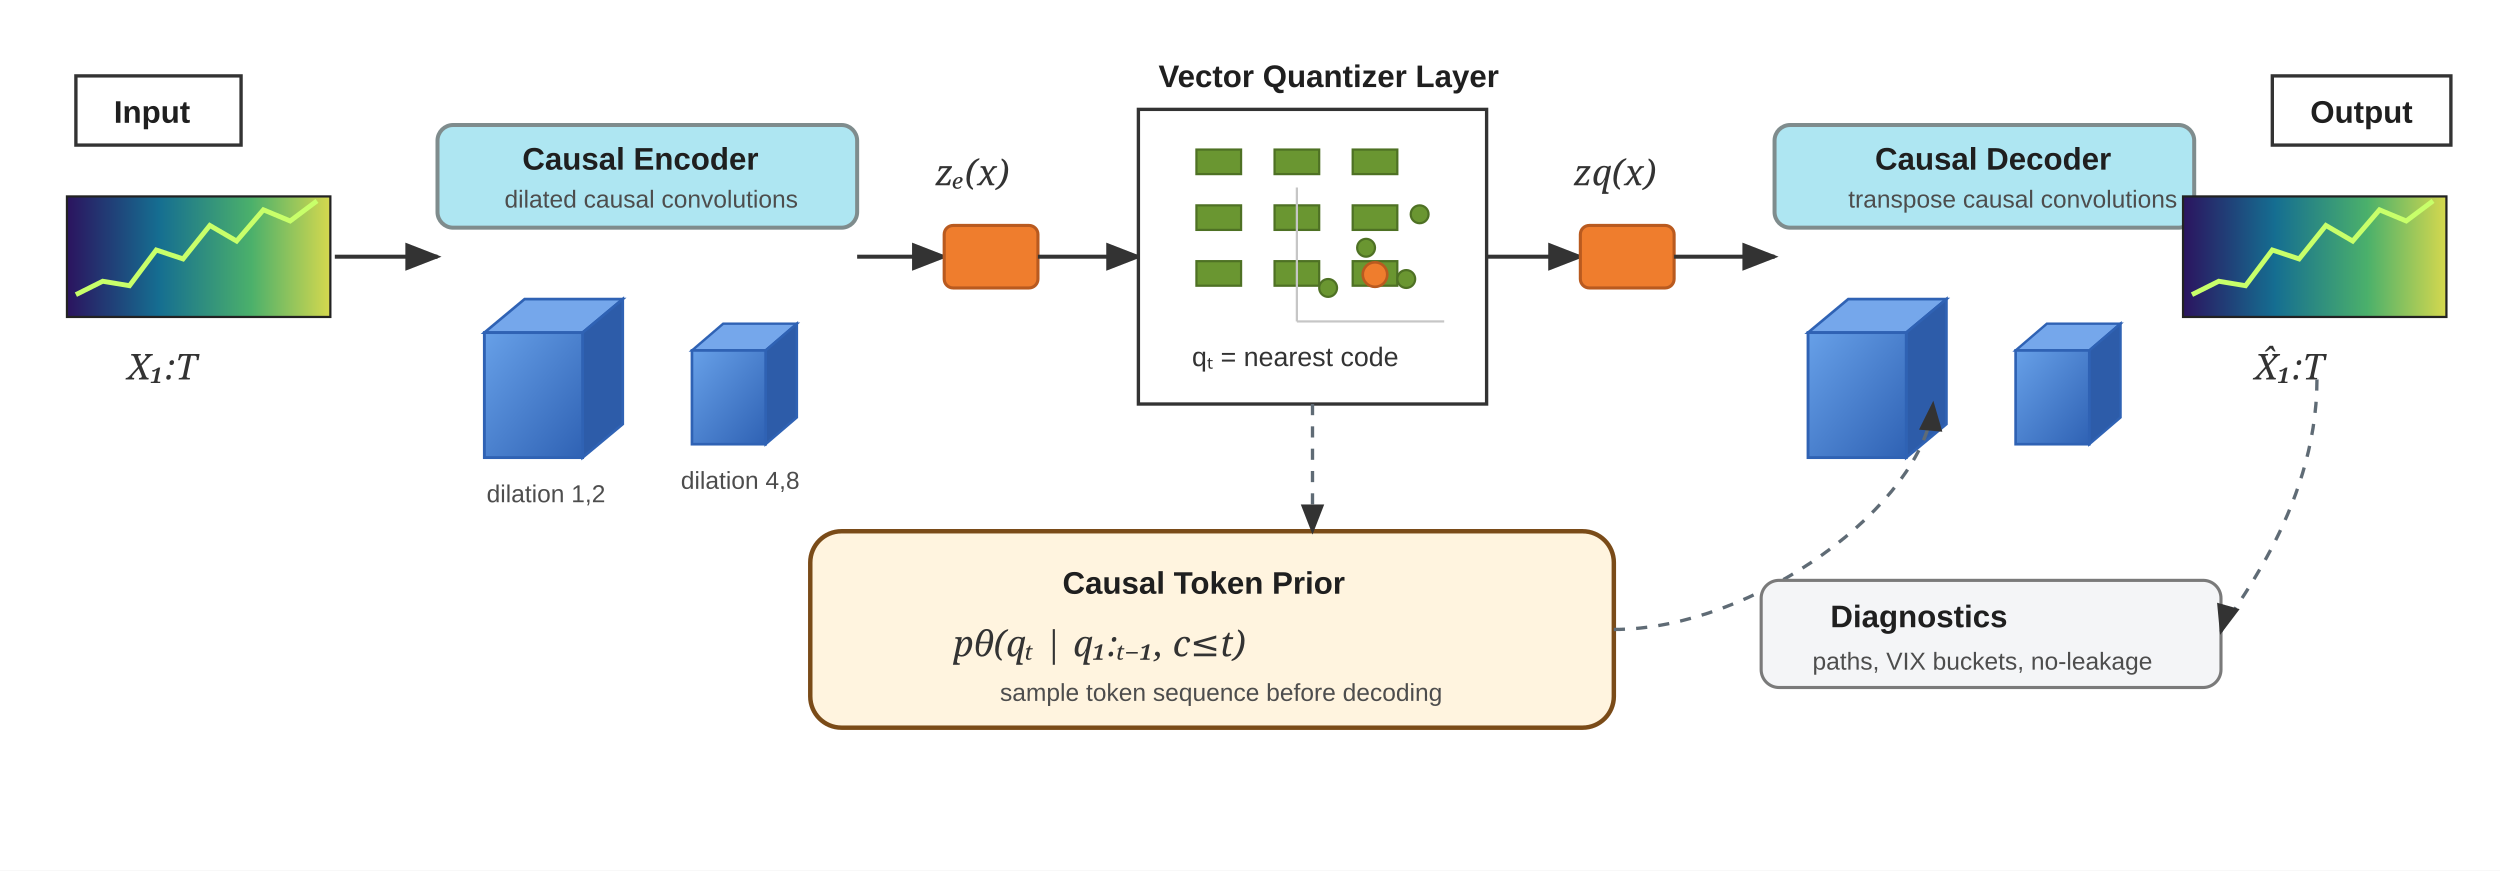
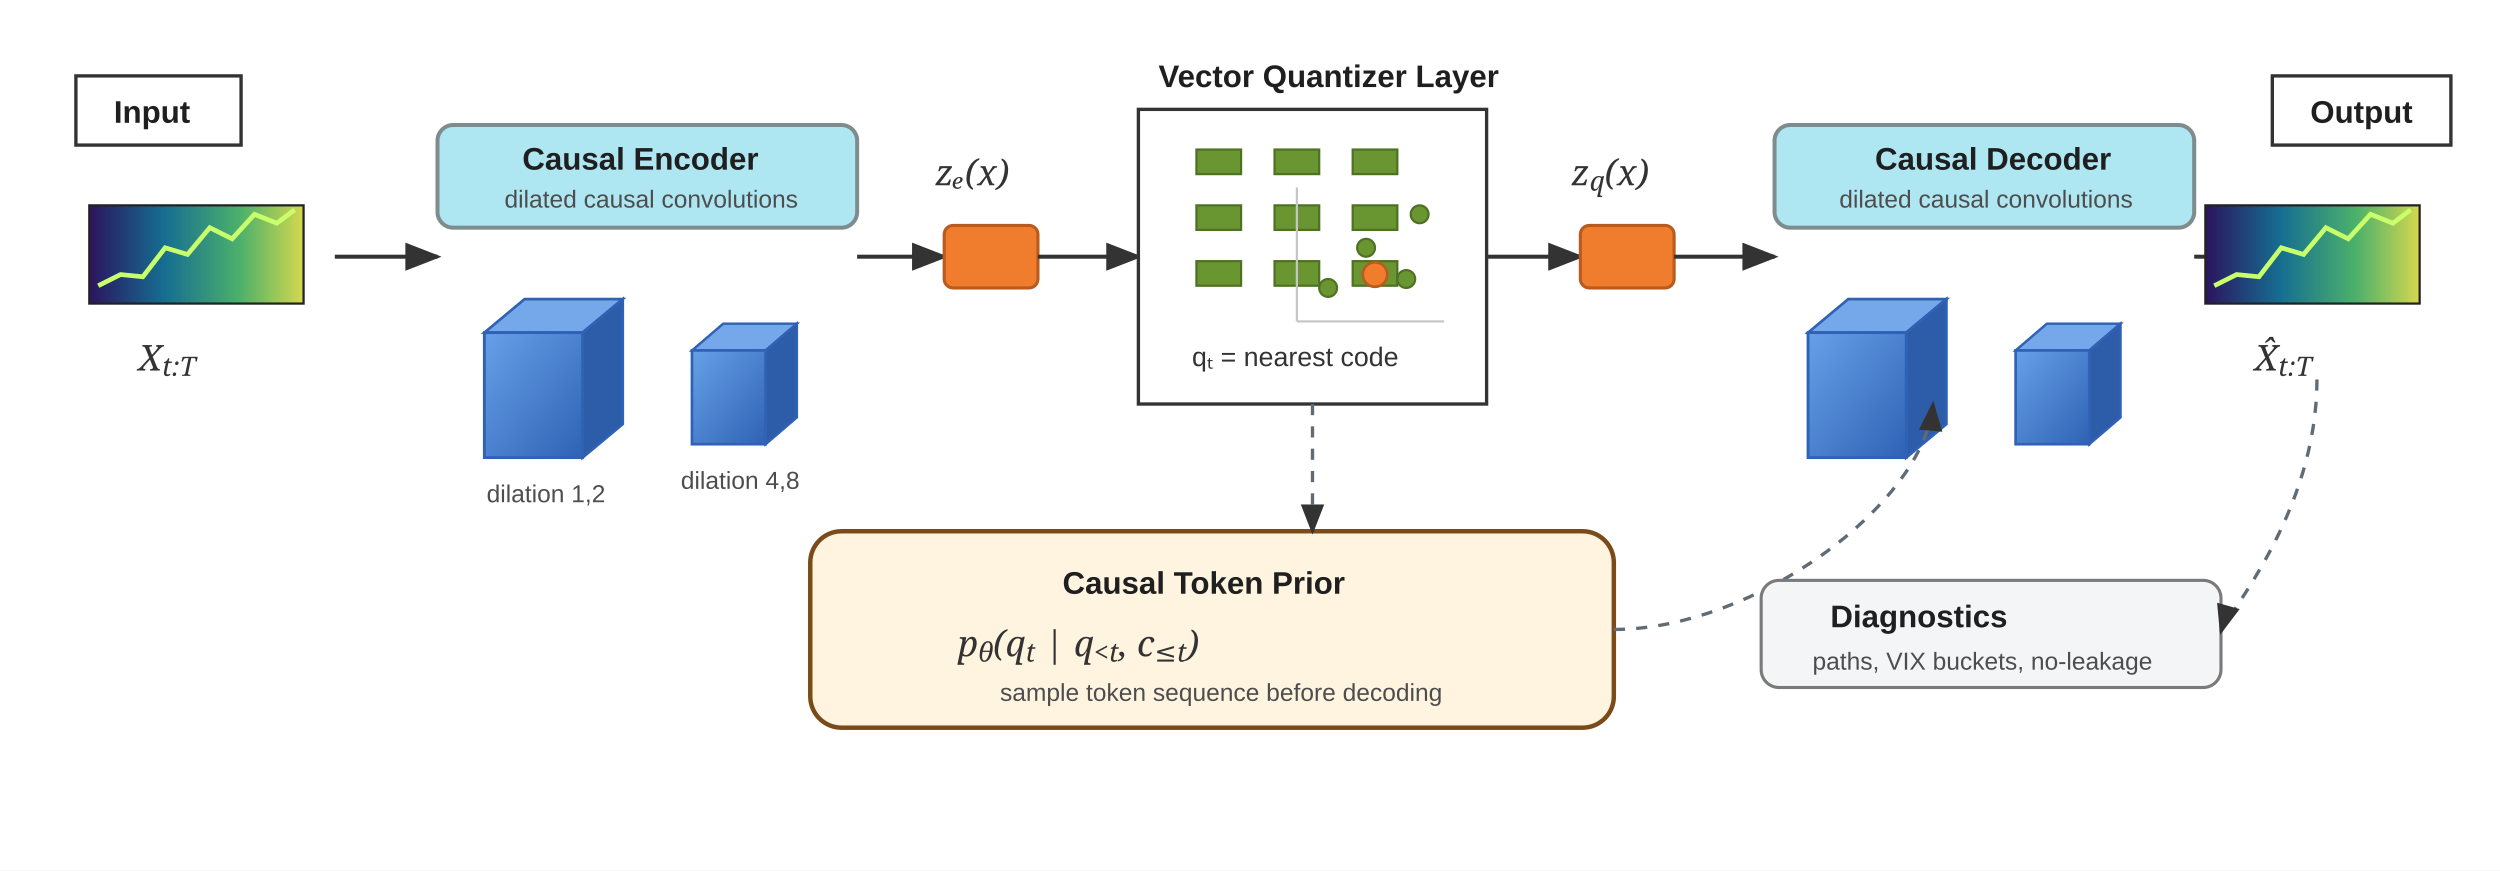
<svg xmlns="http://www.w3.org/2000/svg" width="1120" height="390" viewBox="0 0 1120 390" role="img" aria-labelledby="title desc">
  <defs>
    <marker id="arrow" markerWidth="9" markerHeight="7" refX="8" refY="3.5" orient="auto" markerUnits="strokeWidth">
      <path d="M0,0 L9,3.5 L0,7 Z" fill="#333333" />
    </marker>
    <linearGradient id="panelBlue" x1="0" x2="1" y1="0" y2="1">
      <stop offset="0" stop-color="#67a0e8" />
      <stop offset="1" stop-color="#2f62b4" />
    </linearGradient>
    <linearGradient id="pathGradient" x1="0" x2="1" y1="0" y2="0">
      <stop offset="0" stop-color="#2b145f" />
      <stop offset="0.35" stop-color="#156e91" />
      <stop offset="0.7" stop-color="#4bb06b" />
      <stop offset="1" stop-color="#d5d84e" />
    </linearGradient>
    <style>
      .label { font: 700 14px Arial, sans-serif; fill: #1f1f1f; }
      .small { font: 12px Arial, sans-serif; fill: #333333; }
      .tiny { font: 11px Arial, sans-serif; fill: #4d4d4d; }
      .math { font: italic 16px Georgia, serif; fill: #333333; }
      .box { fill: #ffffff; stroke: #333333; stroke-width: 1.5; }
      .soft { fill: #fff4df; stroke: #7a4b18; stroke-width: 2; }
      .cyan { fill: #aee6f2; stroke: #7f8c8d; stroke-width: 1.8; }
      .orange { fill: #ef7d2d; stroke: #b95a1f; stroke-width: 1.4; }
      .green { fill: #6a9631; stroke: #4e7124; stroke-width: 1; }
      .grey { fill: #f4f5f7; stroke: #7a7a7a; stroke-width: 1.4; }
      .line { stroke: #333333; stroke-width: 1.8; fill: none; marker-end: url(#arrow); }
      .dash { stroke: #5f6b75; stroke-width: 1.5; stroke-dasharray: 5 5; fill: none; marker-end: url(#arrow); }
      .axis { stroke: #c6c6c6; stroke-width: 1; }
      .dot { fill: #6a9631; stroke: #4e7124; stroke-width: 1; }
      .selected { fill: #ef7d2d; stroke: #b95a1f; stroke-width: 1.2; }
    </style>
  </defs>
  <rect x="0" y="0" width="1120" height="390" fill="#ffffff" />
  <rect class="box" x="34" y="34" width="74" height="31" />
  <text class="label" x="51" y="55">Input</text>
-   <rect x="30" y="88" width="118" height="54" fill="url(#pathGradient)" stroke="#222222" stroke-width="1" />
-   <polyline points="34,132 46,126 58,128 70,112 82,116 94,101 106,108 118,94 130,99 142,90" fill="none" stroke="#c8ff6a" stroke-width="2.2" />
-   <text class="math" x="57" y="170">X₁:T</text>
+   <rect x="40" y="92" width="96" height="44" fill="url(#pathGradient)" stroke="#222222" stroke-width="1" />
+   <polyline points="44,128 54,123 64,124 74,111 84,114 94,102 104,107 114,96 124,100 132,94" fill="none" stroke="#c8ff6a" stroke-width="2.1" />
+   <text class="math" x="62" y="166">X<tspan baseline-shift="sub" font-size="12">t:T</tspan>
+   </text>
  <path class="line" d="M150,115 H196" />
  <rect class="cyan" x="196" y="56" width="188" height="46" rx="7" />
  <text class="label" x="234" y="76">Causal Encoder</text>
  <text class="tiny" x="226" y="93">dilated causal convolutions</text>
  <g transform="translate(217 124)">
    <polygon points="0,25 18,10 62,10 44,25" fill="#75a7eb" stroke="#2f62b4" stroke-width="1.2" />
    <polygon points="44,25 62,10 62,66 44,81" fill="#2d5ca9" stroke="#2f62b4" stroke-width="1.2" />
    <rect x="0" y="25" width="44" height="56" fill="url(#panelBlue)" stroke="#2f62b4" stroke-width="1.3" />
    <text class="tiny" x="1" y="101">dilation 1,2</text>
  </g>
  <g transform="translate(310 137)">
    <polygon points="0,20 14,8 47,8 33,20" fill="#75a7eb" stroke="#2f62b4" stroke-width="1.1" />
    <polygon points="33,20 47,8 47,50 33,62" fill="#2d5ca9" stroke="#2f62b4" stroke-width="1.1" />
    <rect x="0" y="20" width="33" height="42" fill="url(#panelBlue)" stroke="#2f62b4" stroke-width="1.2" />
    <text class="tiny" x="-5" y="82">dilation 4,8</text>
  </g>
  <path class="line" d="M384,115 H423" />
  <rect class="orange" x="423" y="101" width="42" height="28" rx="4" />
  <text class="math" x="419" y="83">zₑ(x)</text>
  <path class="line" d="M465,115 H510" />
  <rect class="box" x="510" y="49" width="156" height="132" />
  <text class="label" x="519" y="39">Vector Quantizer Layer</text>
  <g transform="translate(536 67)">
    <rect class="green" x="0" y="0" width="20" height="11" />
    <rect class="green" x="35" y="0" width="20" height="11" />
    <rect class="green" x="70" y="0" width="20" height="11" />
    <rect class="green" x="0" y="25" width="20" height="11" />
    <rect class="green" x="35" y="25" width="20" height="11" />
    <rect class="green" x="70" y="25" width="20" height="11" />
    <rect class="green" x="0" y="50" width="20" height="11" />
    <rect class="green" x="35" y="50" width="20" height="11" />
    <rect class="green" x="70" y="50" width="20" height="11" />
  </g>
  <g transform="translate(611 92)">
    <line class="axis" x1="-30" y1="52" x2="36" y2="52" />
    <line class="axis" x1="-30" y1="52" x2="-30" y2="-8" />
    <circle class="dot" cx="-16" cy="37" r="4" />
    <circle class="dot" cx="1" cy="19" r="4" />
    <circle class="dot" cx="19" cy="33" r="4" />
    <circle class="dot" cx="25" cy="4" r="4" />
    <circle class="selected" cx="5" cy="31" r="5.5" />
  </g>
  <text class="small" x="534" y="164">qₜ = nearest code</text>
  <path class="line" d="M666,115 H708" />
  <rect class="orange" x="708" y="101" width="42" height="28" rx="4" />
-   <text class="math" x="705" y="83">zq(x)</text>
+   <text class="math" x="704" y="83">z<tspan baseline-shift="sub" font-size="12">q</tspan>(x)</text>
  <path class="line" d="M750,115 H795" />
  <rect class="cyan" x="795" y="56" width="188" height="46" rx="7" />
  <text class="label" x="840" y="76">Causal Decoder</text>
-   <text class="tiny" x="828" y="93">transpose causal convolutions</text>
+   <text class="tiny" x="824" y="93">dilated causal convolutions</text>
  <g transform="translate(810 124)">
    <polygon points="0,25 18,10 62,10 44,25" fill="#75a7eb" stroke="#2f62b4" stroke-width="1.2" />
    <polygon points="44,25 62,10 62,66 44,81" fill="#2d5ca9" stroke="#2f62b4" stroke-width="1.2" />
    <rect x="0" y="25" width="44" height="56" fill="url(#panelBlue)" stroke="#2f62b4" stroke-width="1.3" />
  </g>
  <g transform="translate(903 137)">
    <polygon points="0,20 14,8 47,8 33,20" fill="#75a7eb" stroke="#2f62b4" stroke-width="1.1" />
    <polygon points="33,20 47,8 47,50 33,62" fill="#2d5ca9" stroke="#2f62b4" stroke-width="1.1" />
    <rect x="0" y="20" width="33" height="42" fill="url(#panelBlue)" stroke="#2f62b4" stroke-width="1.2" />
  </g>
  <path class="line" d="M983,115 H1027" />
  <rect class="box" x="1018" y="34" width="80" height="31" />
  <text class="label" x="1035" y="55">Output</text>
-   <rect x="978" y="88" width="118" height="54" fill="url(#pathGradient)" stroke="#222222" stroke-width="1" />
-   <polyline points="982,132 994,126 1006,128 1018,112 1030,116 1042,101 1054,108 1066,94 1078,99 1090,90" fill="none" stroke="#c8ff6a" stroke-width="2.2" />
-   <text class="math" x="1010" y="170">X̂₁:T</text>
+   <rect x="988" y="92" width="96" height="44" fill="url(#pathGradient)" stroke="#222222" stroke-width="1" />
+   <polyline points="992,128 1002,123 1012,124 1022,111 1032,114 1042,102 1052,107 1062,96 1072,100 1080,94" fill="none" stroke="#c8ff6a" stroke-width="2.1" />
+   <text class="math" x="1010" y="166">X̂<tspan baseline-shift="sub" font-size="12">t:T</tspan>
+   </text>
  <rect class="soft" x="363" y="238" width="360" height="88" rx="14" />
  <text class="label" x="476" y="266">Causal Token Prior</text>
-   <text class="math" x="427" y="294">pθ(qₜ | q₁:ₜ₋₁, c≤t)</text>
+   <text class="math" x="429" y="294">p<tspan baseline-shift="sub" font-size="12">θ</tspan>(q<tspan baseline-shift="sub" font-size="12">t</tspan> | q<tspan baseline-shift="sub" font-size="12">&lt;t</tspan>, c<tspan baseline-shift="sub" font-size="12">≤t</tspan>)</text>
  <text class="tiny" x="448" y="314">sample token sequence before decoding</text>
  <path class="dash" d="M588,181 V238" />
  <path class="dash" d="M723,282 C786,282 862,226 866,181" />
  <rect class="grey" x="789" y="260" width="206" height="48" rx="8" />
  <text class="label" x="820" y="281">Diagnostics</text>
  <text class="tiny" x="812" y="300">paths, VIX buckets, no-leakage</text>
  <path class="dash" d="M1038,170 C1038,230 997,276 995,283" />
</svg>
